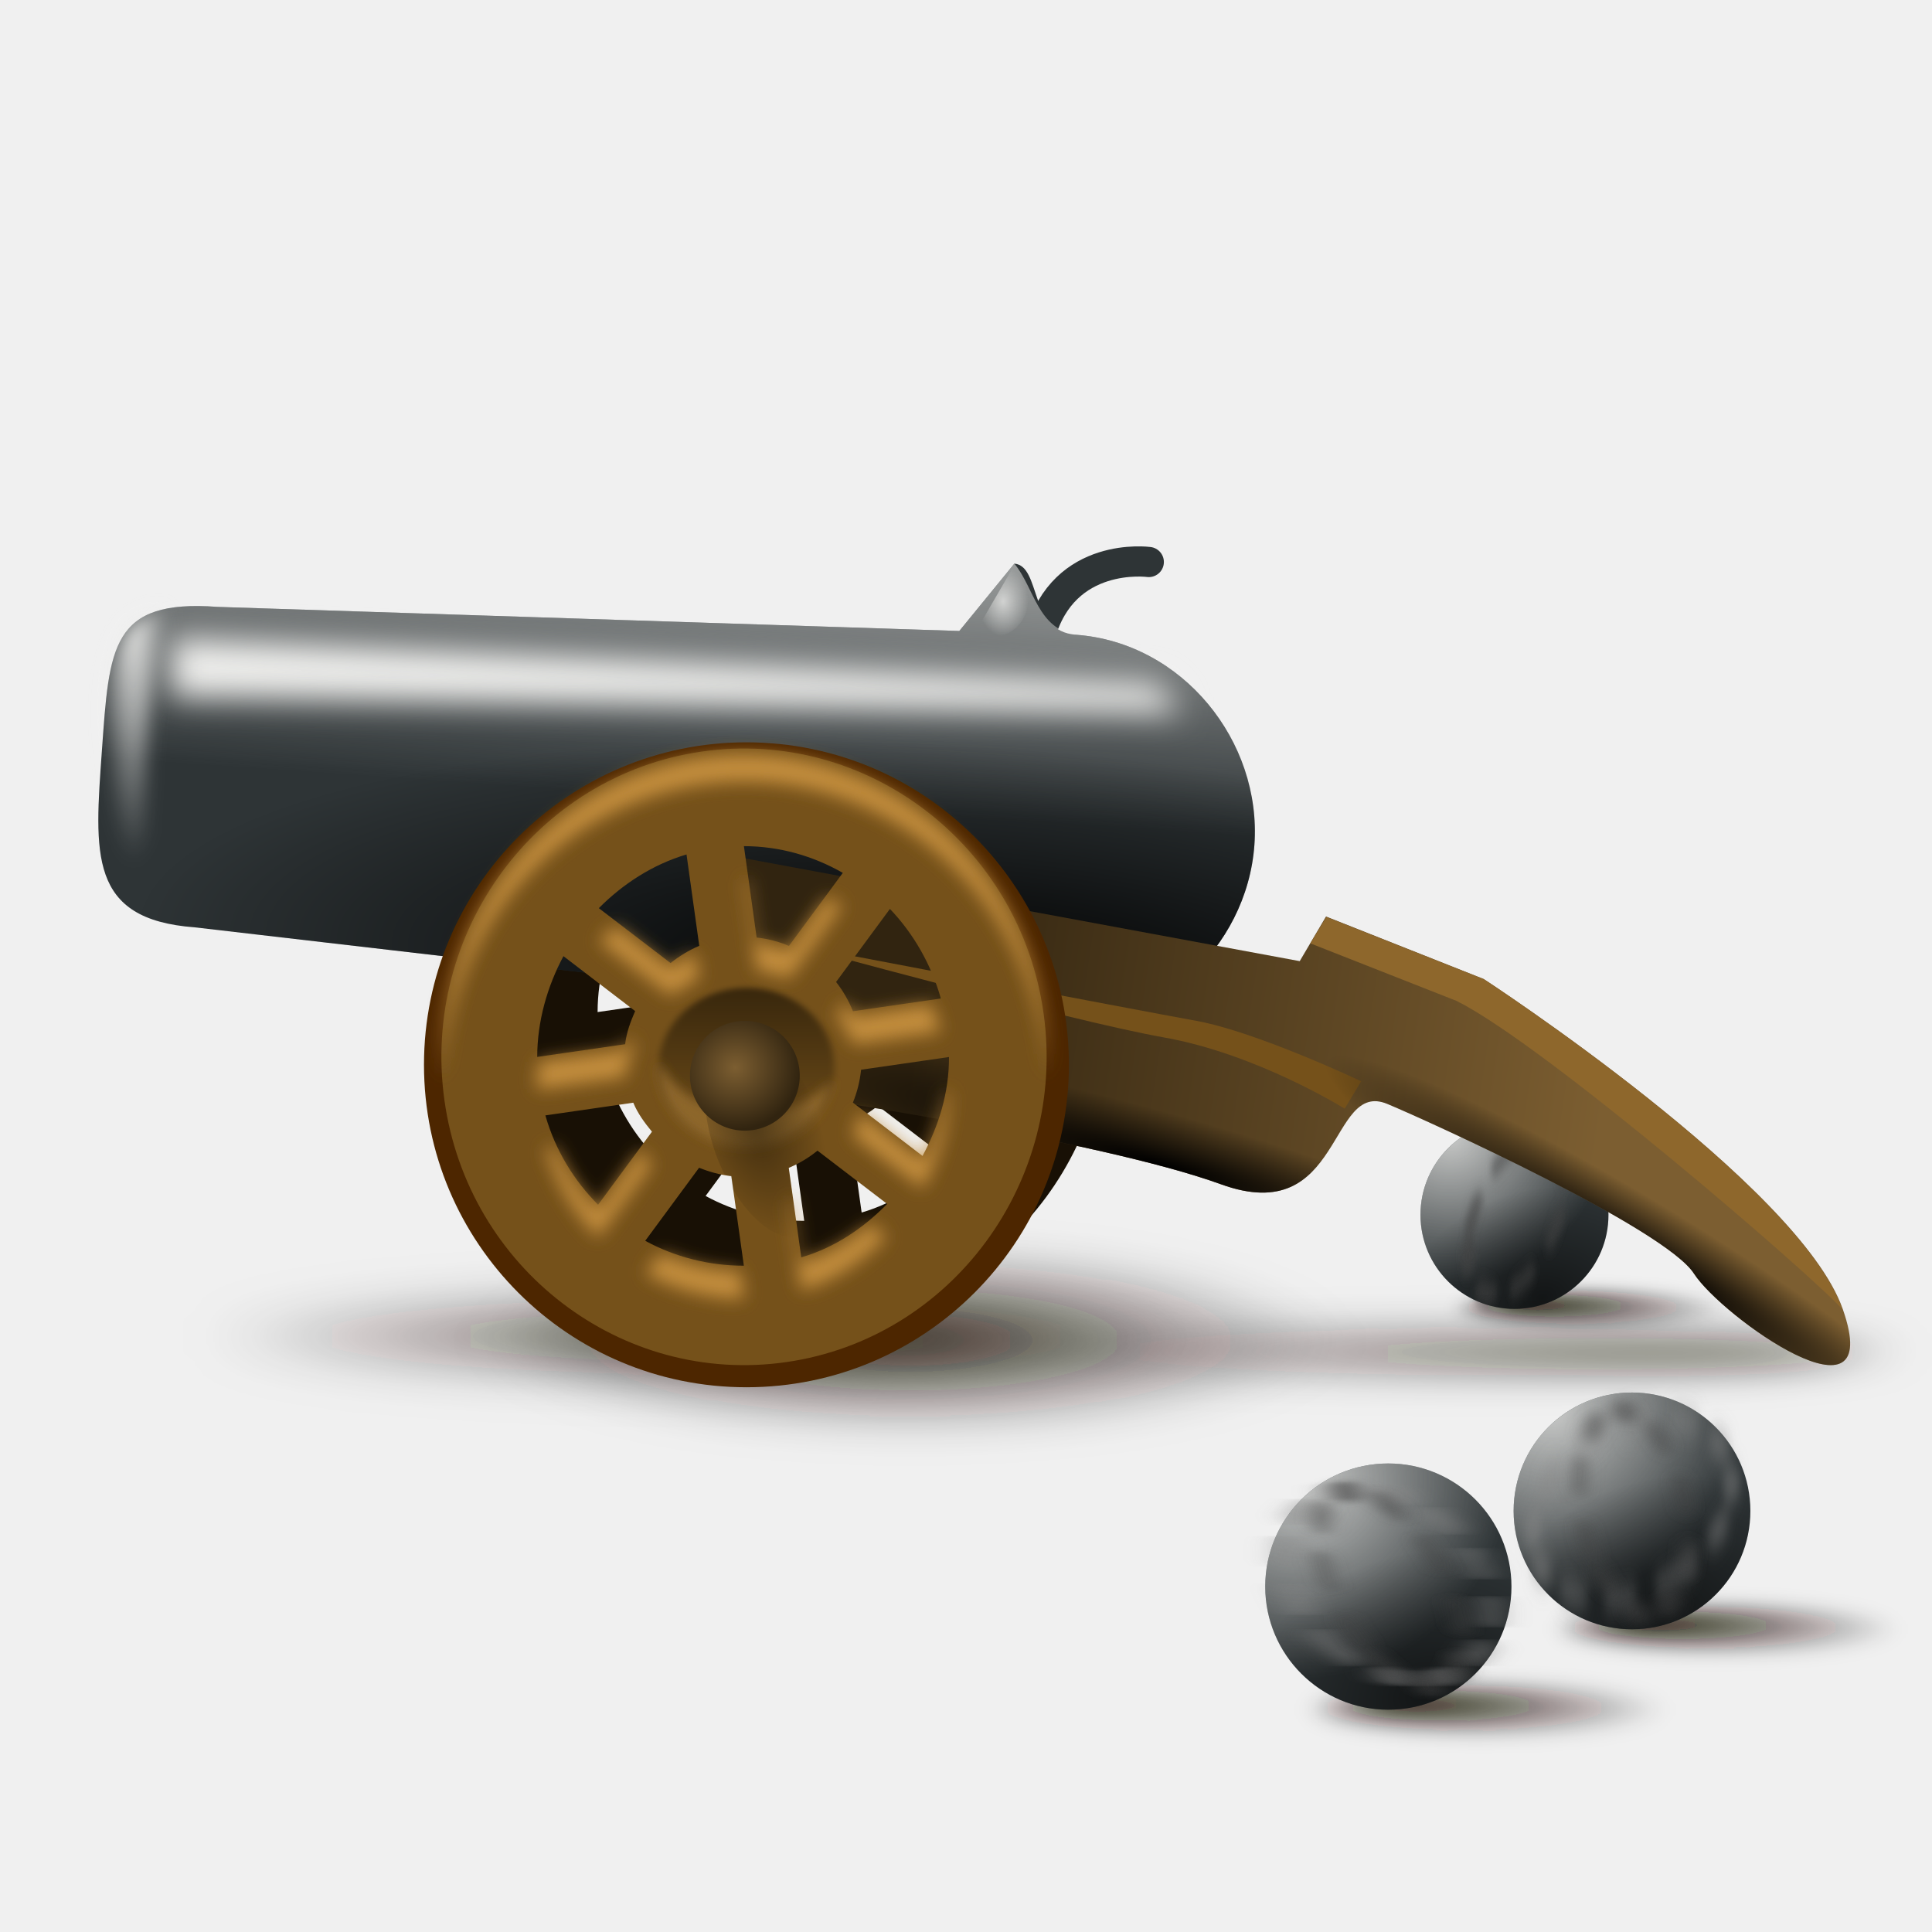
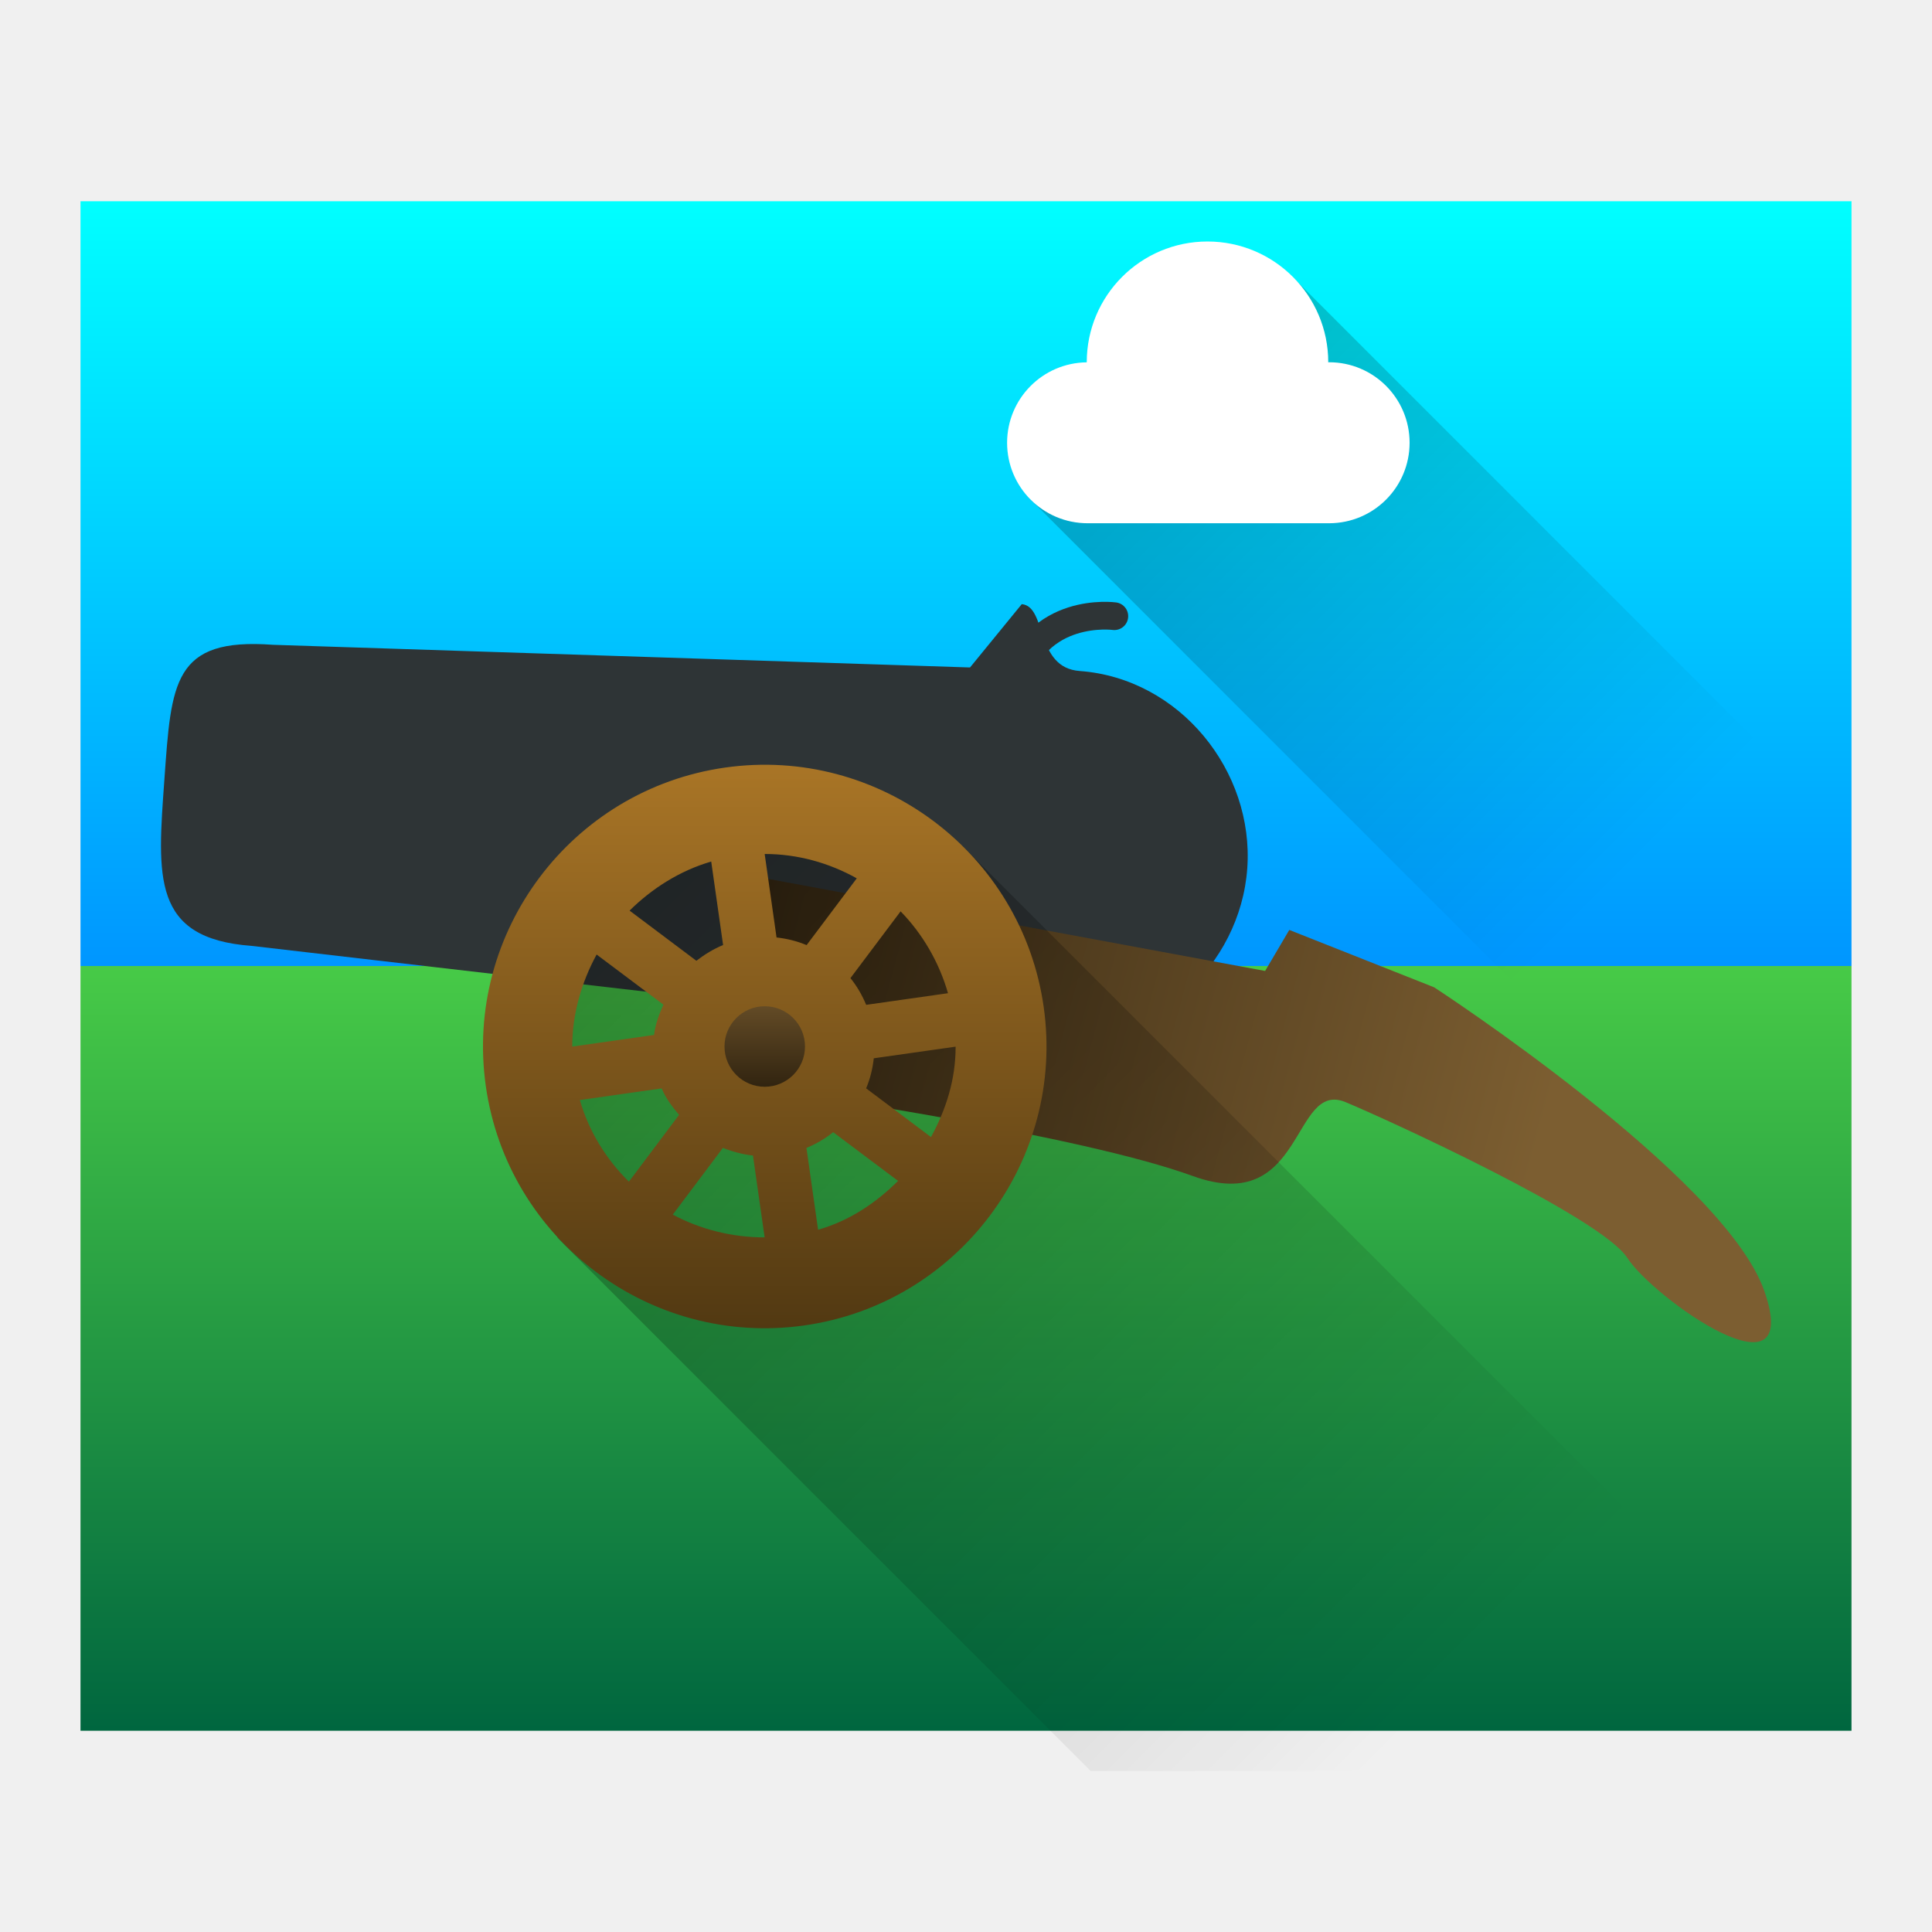
- <svg xmlns="http://www.w3.org/2000/svg" xmlns:xlink="http://www.w3.org/1999/xlink" width="64px" height="64px" id="svg3583">
+ <svg xmlns="http://www.w3.org/2000/svg" xmlns:xlink="http://www.w3.org/1999/xlink" width="48" height="48" id="svg3583" version="1.1">
  <defs id="defs3585">
-     <linearGradient id="linearGradient4755">
-       <stop style="stop-color:#181005;stop-opacity:1;" offset="0" id="stop4757" />
-       <stop style="stop-color:#181005;stop-opacity:0;" offset="1" id="stop4759" />
+     <linearGradient id="linearGradient1049">
+       <stop style="stop-color:#000000;stop-opacity:1;" offset="0" id="stop1045" />
+       <stop style="stop-color:#000000;stop-opacity:0;" offset="1" id="stop1047" />
+     </linearGradient>
+     <linearGradient id="linearGradient1010">
+       <stop style="stop-color:#000000;stop-opacity:1;" offset="0" id="stop1006" />
+       <stop style="stop-color:#000000;stop-opacity:0;" offset="1" id="stop1008" />
+     </linearGradient>
+     <linearGradient id="linearGradient989">
+       <stop style="stop-color:#523912;stop-opacity:1" offset="0" id="stop985" />
+       <stop style="stop-color:#a97526;stop-opacity:1" offset="1" id="stop987" />
+     </linearGradient>
+     <linearGradient id="linearGradient961">
+       <stop style="stop-color:#0096ff;stop-opacity:1" offset="0" id="stop957" />
+       <stop style="stop-color:#00ffff;stop-opacity:1" offset="1" id="stop959" />
+     </linearGradient>
+     <linearGradient id="linearGradient953">
+       <stop style="stop-color:#00663f;stop-opacity:1" offset="0" id="stop949" />
+       <stop style="stop-color:#47ca47;stop-opacity:1" offset="1" id="stop951" />
    </linearGradient>
    <linearGradient id="linearGradient4531">
      <stop style="stop-color:#7c5e31;stop-opacity:1" offset="0" id="stop4533" />
      <stop style="stop-color:#312410;stop-opacity:1" offset="1" id="stop4535" />
    </linearGradient>
-     <linearGradient id="linearGradient4451">
-       <stop style="stop-color:#000000;stop-opacity:1;" offset="0" id="stop4453" />
-       <stop style="stop-color:#000000;stop-opacity:0;" offset="1" id="stop4455" />
-     </linearGradient>
-     <linearGradient id="linearGradient4372">
-       <stop style="stop-color:#eeeeec;stop-opacity:1;" offset="0" id="stop4374" />
-       <stop style="stop-color:#eeeeec;stop-opacity:0;" offset="1" id="stop4376" />
-     </linearGradient>
-     <linearGradient xlink:href="#linearGradient4372" id="linearGradient4380" x1="22.414" y1="11.253" x2="21.388" y2="26.344" gradientUnits="userSpaceOnUse" />
-     <linearGradient xlink:href="#linearGradient4372" id="linearGradient4386" gradientUnits="userSpaceOnUse" x1="22.414" y1="11.253" x2="21.388" y2="26.344" gradientTransform="translate(1.636364,0)" />
-     <linearGradient xlink:href="#linearGradient4372" id="linearGradient4392" gradientUnits="userSpaceOnUse" x1="22.414" y1="11.253" x2="21.388" y2="26.344" />
-     <radialGradient xlink:href="#linearGradient4372" id="radialGradient4395" cx="4.425" cy="24.144" fx="4.425" fy="24.144" r="1.168" gradientTransform="matrix(1,0,-6.8269758e-8,7.213909,1.6482895e-6,-154.0152)" gradientUnits="userSpaceOnUse" />
-     <filter id="filter4445" x="-0.29" width="1.58" y="-0.066" height="1.132">
-       <feGaussianBlur stdDeviation="0.283" id="feGaussianBlur4447" />
-     </filter>
-     <radialGradient xlink:href="#linearGradient4451" id="radialGradient4457" cx="31.686" cy="41.323" fx="31.686" fy="41.323" r="19.157" gradientTransform="matrix(1.4271,8.7364456e-2,-2.4476415e-2,0.3998227,-12.52176,13.05419)" gradientUnits="userSpaceOnUse" />
-     <filter id="filter4520" x="-0.038" width="1.077" y="-0.509" height="2.018">
-       <feGaussianBlur stdDeviation="0.537" id="feGaussianBlur4522" />
-     </filter>
-     <linearGradient xlink:href="#linearGradient4531" id="linearGradient4537" x1="52.909" y1="38.364" x2="30.182" y2="34.909" gradientUnits="userSpaceOnUse" />
-     <radialGradient xlink:href="#linearGradient4451" id="radialGradient4541" cx="54.891" cy="89.021" fx="54.891" fy="89.021" r="18.692" gradientTransform="matrix(0.5720036,0.3501778,-4.8536546e-2,7.9282794e-2,27.52021,15.38647)" gradientUnits="userSpaceOnUse" />
-     <radialGradient xlink:href="#linearGradient4451" id="radialGradient4553" gradientUnits="userSpaceOnUse" gradientTransform="matrix(0.6595483,0.1848157,-2.5082684e-2,8.9512103e-2,21.17251,19.11237)" cx="31.907" cy="151.55" fx="31.907" fy="151.55" r="18.692" />
-     <filter id="filter4590">
-       <feGaussianBlur stdDeviation="0.284" id="feGaussianBlur4592" />
-     </filter>
-     <linearGradient xlink:href="#linearGradient4451" id="linearGradient4602" x1="24.727" y1="6.273" x2="24.727" y2="45.091" gradientUnits="userSpaceOnUse" />
-     <filter id="filter4645" x="-0.076" width="1.153" y="-0.154" height="1.309">
-       <feGaussianBlur stdDeviation="0.183" id="feGaussianBlur4647" />
-     </filter>
-     <filter id="filter4709">
-       <feGaussianBlur stdDeviation="0.39" id="feGaussianBlur4711" />
-     </filter>
-     <radialGradient xlink:href="#linearGradient4531" id="radialGradient4721" cx="24.868" cy="35.445" fx="24.868" fy="35.445" r="1.273" gradientUnits="userSpaceOnUse" gradientTransform="matrix(1.169997,-0.1850215,0.1766327,1.11695,-10.48835,0.4557942)" />
-     <radialGradient xlink:href="#linearGradient4451" id="radialGradient4725" gradientUnits="userSpaceOnUse" gradientTransform="matrix(1.398684,-1.050834,1.290969,2.850299,-55.57583,-37.66295)" cx="24.868" cy="35.445" fx="24.868" fy="35.445" r="1.273" />
-     <radialGradient xlink:href="#linearGradient4372" id="radialGradient4743" cx="32.844" cy="19.984" fx="32.844" fy="19.984" r="0.844" gradientTransform="matrix(1,0,0,1.362218,0.3856946,-7.302983)" gradientUnits="userSpaceOnUse" />
-     <radialGradient xlink:href="#linearGradient4755" id="radialGradient4761" cx="29.184" cy="47.287" fx="29.184" fy="47.287" r="10.285" gradientTransform="matrix(1,0,0,0.425,0,27.18978)" gradientUnits="userSpaceOnUse" />
-     <radialGradient xlink:href="#linearGradient4755" id="radialGradient4769" cx="22.82" cy="44.008" fx="22.82" fy="44.008" r="16.521" gradientTransform="matrix(1,0,0,9.7276265e-2,0,39.72721)" gradientUnits="userSpaceOnUse" />
-     <radialGradient xlink:href="#linearGradient4755" id="radialGradient4777" cx="22.82" cy="44.008" fx="36.062" fy="48.138" r="16.521" gradientTransform="matrix(1,0,0,9.7276265e-2,0,39.72721)" gradientUnits="userSpaceOnUse" />
-     <filter id="filter4827" x="-0.053" width="1.107" y="-0.549" height="2.099">
-       <feGaussianBlur stdDeviation="0.736" id="feGaussianBlur4829" />
-     </filter>
-     <filter id="filter4831" x="-0.067" width="1.134" y="-0.687" height="2.373">
-       <feGaussianBlur stdDeviation="0.92" id="feGaussianBlur4833" />
-     </filter>
-     <filter id="filter4835" x="-0.086" width="1.171" y="-0.201" height="1.402">
-       <feGaussianBlur stdDeviation="0.733" id="feGaussianBlur4837" />
-     </filter>
-     <radialGradient xlink:href="#linearGradient4451" id="radialGradient4877" cx="50.205" cy="54.55" fx="50.205" fy="54.55" r="6.107" gradientUnits="userSpaceOnUse" gradientTransform="matrix(1.460285,-0.3831325,0.2947367,1.12337,-39.18647,12.5051)" />
-     <radialGradient xlink:href="#linearGradient4372" id="radialGradient4881" gradientUnits="userSpaceOnUse" gradientTransform="matrix(1.560928,-0.5954795,0.5632366,1.47641,-55.97854,7.035087)" cx="48.188" cy="44.478" fx="48.188" fy="44.478" r="6.107" />
-     <filter id="filter4925" x="-0.109" width="1.217" y="-0.106" height="1.212">
-       <feGaussianBlur stdDeviation="0.642" id="feGaussianBlur4927" />
-     </filter>
-     <filter id="filter4957" x="-0.088" width="1.176" y="-0.131" height="1.263">
-       <feGaussianBlur stdDeviation="0.605" id="feGaussianBlur4959" />
-     </filter>
-     <radialGradient xlink:href="#linearGradient4755" id="radialGradient4969" cx="56.954" cy="54.229" fx="53.997" fy="52.576" r="5.785" gradientTransform="matrix(1,0,0,0.1555556,0,45.79344)" gradientUnits="userSpaceOnUse" />
-     <filter id="filter5051" x="-0.059" width="1.118" y="-0.379" height="1.759">
-       <feGaussianBlur stdDeviation="0.284" id="feGaussianBlur5053" />
-     </filter>
-     <radialGradient xlink:href="#linearGradient4755" id="radialGradient5079" gradientUnits="userSpaceOnUse" gradientTransform="matrix(1,0,0,0.1555556,0,45.79344)" cx="56.954" cy="54.229" fx="53.997" fy="52.576" r="5.785" />
-     <radialGradient xlink:href="#linearGradient4372" id="radialGradient5081" gradientUnits="userSpaceOnUse" gradientTransform="matrix(1.560928,-0.5954795,0.5632366,1.47641,-55.97854,7.035087)" cx="48.188" cy="44.478" fx="48.188" fy="44.478" r="6.107" />
-     <radialGradient xlink:href="#linearGradient4451" id="radialGradient5083" gradientUnits="userSpaceOnUse" gradientTransform="matrix(1.460285,-0.3831325,0.2947367,1.12337,-39.18647,12.5051)" cx="50.205" cy="54.55" fx="50.205" fy="54.55" r="6.107" />
-     <radialGradient xlink:href="#linearGradient4755" id="radialGradient5099" gradientUnits="userSpaceOnUse" gradientTransform="matrix(1,0,0,0.1555556,0,45.79344)" cx="56.954" cy="54.229" fx="53.997" fy="52.576" r="5.785" />
-     <radialGradient xlink:href="#linearGradient4372" id="radialGradient5101" gradientUnits="userSpaceOnUse" gradientTransform="matrix(1.560928,-0.5954795,0.5632366,1.47641,-55.97854,7.035087)" cx="48.188" cy="44.478" fx="48.188" fy="44.478" r="6.107" />
-     <radialGradient xlink:href="#linearGradient4451" id="radialGradient5103" gradientUnits="userSpaceOnUse" gradientTransform="matrix(1.460285,-0.3831325,0.2947367,1.12337,-39.18647,12.5051)" cx="50.205" cy="54.55" fx="50.205" fy="54.55" r="6.107" />
+     <linearGradient xlink:href="#linearGradient4531" id="linearGradient4537" x1="52.909" y1="38.364" x2="22.479" y2="30.21" gradientUnits="userSpaceOnUse" gradientTransform="matrix(0.6892754,0,0,0.6892754,1.755144,18.17697)" />
+     <linearGradient xlink:href="#linearGradient953" id="linearGradient955" x1="24" y1="60" x2="24" y2="40" gradientUnits="userSpaceOnUse" gradientTransform="matrix(1,0,0,0.95,0,2)" />
+     <linearGradient xlink:href="#linearGradient961" id="linearGradient963" x1="24" y1="40" x2="24" y2="20" gradientUnits="userSpaceOnUse" gradientTransform="matrix(1,0,0,0.95,0,2)" />
+     <linearGradient xlink:href="#linearGradient4531" id="linearGradient983" x1="19" y1="40" x2="19" y2="43" gradientUnits="userSpaceOnUse" />
+     <linearGradient xlink:href="#linearGradient989" id="linearGradient991" x1="20" y1="49" x2="20" y2="35" gradientUnits="userSpaceOnUse" />
+     <linearGradient xlink:href="#linearGradient1010" id="linearGradient1012" x1="15.642" y1="22.625" x2="35.487" y2="42.469" gradientUnits="userSpaceOnUse" />
+     <linearGradient xlink:href="#linearGradient1049" id="linearGradient1051" x1="29.487" y1="10.742" x2="40.411" y2="21.667" gradientUnits="userSpaceOnUse" />
  </defs>
-   <g id="layer1">
-     <g id="g5065" transform="matrix(0.7941176,0,0,0.7941176,7.237449,0.4977079)">
-       <path style="opacity:1;fill:url(#radialGradient5079);fill-opacity:1;fill-rule:nonzero;stroke:none;stroke-width:0.526;stroke-linecap:round;stroke-linejoin:round;stroke-miterlimit:4;stroke-dasharray:0.526, 1.052;stroke-dashoffset:0;stroke-opacity:1;filter:url(#filter5051)" id="path5067" d="M 62.74,54.229 A 5.785,0.9 0 1 1 51.169,54.229 A 5.785,0.9 0 1 1 62.74,54.229 z" transform="translate(0.2571298,-0.2571297)" />
-       <path style="opacity:1;fill:#2e3436;fill-opacity:1;fill-rule:nonzero;stroke:none;stroke-width:1;stroke-linecap:round;stroke-linejoin:round;stroke-miterlimit:4;stroke-dasharray:none;stroke-dashoffset:0;stroke-opacity:1" id="path5069" d="M 54.512,49.151 A 6.107,6.107 0 1 1 42.298,49.151 A 6.107,6.107 0 1 1 54.512,49.151 z" transform="matrix(0.6421053,0,0,0.6421053,22.98063,18.49075)" />
-       <path style="opacity:0.801;fill:url(#radialGradient5081);fill-opacity:1;fill-rule:nonzero;stroke:none;stroke-width:1;stroke-linecap:round;stroke-linejoin:round;stroke-miterlimit:4;stroke-dasharray:none;stroke-dashoffset:0;stroke-opacity:1" id="path5071" d="M 54.512,49.151 A 6.107,6.107 0 1 1 42.298,49.151 A 6.107,6.107 0 1 1 54.512,49.151 z" transform="matrix(0.6421053,0,0,0.6421053,22.98063,18.49075)" />
-       <path d="M 54.512,49.151 A 6.107,6.107 0 1 1 42.298,49.151 A 6.107,6.107 0 1 1 54.512,49.151 z" id="path5073" style="opacity:0.593;fill:url(#radialGradient5083);fill-opacity:1;fill-rule:nonzero;stroke:none;stroke-width:1;stroke-linecap:round;stroke-linejoin:round;stroke-miterlimit:4;stroke-dasharray:none;stroke-dashoffset:0;stroke-opacity:1" transform="matrix(0.6421053,0,0,0.6421053,22.98063,18.49075)" />
-       <path d="M 54.512,49.151 A 6.107,6.107 0 1 1 42.298,49.151 A 6.107,6.107 0 1 1 54.512,49.151 z" id="path5077" style="opacity:0.593;fill:none;fill-opacity:1;fill-rule:nonzero;stroke:#424242;stroke-width:1.664;stroke-linecap:round;stroke-linejoin:round;stroke-miterlimit:4;stroke-dasharray:1.664, 3.328;stroke-dashoffset:0;stroke-opacity:1;filter:url(#filter4925)" transform="matrix(-0.3103164,5.8752635e-2,0.1139082,-0.5321936,63.5479,73.42871)" />
-     </g>
-     <path transform="matrix(1,0,0,0.64,23.52737,16.55005)" d="M 39.341,44.008 A 16.521,1.607 0 1 1 6.3,44.008 A 16.521,1.607 0 1 1 39.341,44.008 z" id="path4753" style="opacity:0.714;fill:url(#radialGradient4777);fill-opacity:1;fill-rule:nonzero;stroke:none;stroke-width:1;stroke-linecap:round;stroke-linejoin:round;stroke-miterlimit:4;stroke-dasharray:none;stroke-dashoffset:0;stroke-opacity:1;filter:url(#filter4831)" />
-     <path style="opacity:0.714;fill:url(#radialGradient4769);fill-opacity:1;fill-rule:nonzero;stroke:none;stroke-width:1;stroke-linecap:round;stroke-linejoin:round;stroke-miterlimit:4;stroke-dasharray:none;stroke-dashoffset:0;stroke-opacity:1;filter:url(#filter4827)" id="path4749" d="M 39.341,44.008 A 16.521,1.607 0 1 1 6.3,44.008 A 16.521,1.607 0 1 1 39.341,44.008 z" transform="translate(0.2571297,0.2571297)" />
-     <path style="opacity:0.714;fill:url(#radialGradient4761);fill-opacity:1;fill-rule:nonzero;stroke:none;stroke-width:1;stroke-linecap:round;stroke-linejoin:round;stroke-miterlimit:4;stroke-dasharray:none;stroke-dashoffset:0;stroke-opacity:1;filter:url(#filter4835)" id="path4751" d="M 39.469,47.287 A 10.285,4.371 0 1 1 18.899,47.287 A 10.285,4.371 0 1 1 39.469,47.287 z" transform="matrix(1.34375,0,0,0.75,-9.067841,8.928933)" />
-     <path id="path4747" d="M 25.237,23.412 C 30.707,22.62 35.793,26.513 36.571,32.087 C 37.348,37.661 33.527,42.843 28.056,43.634 C 22.585,44.426 17.5,40.533 16.722,34.959 C 15.945,29.386 19.766,24.204 25.237,23.412 z M 26.643,26.544 L 27.065,29.571 C 27.441,29.613 27.796,29.704 28.135,29.849 L 29.919,27.429 C 28.939,26.869 27.82,26.545 26.643,26.544 z M 24.742,26.819 C 23.625,27.149 22.63,27.798 21.837,28.598 L 24.213,30.416 C 24.496,30.193 24.824,29.987 25.164,29.846 L 24.742,26.819 z M 31.48,28.624 L 29.696,31.044 C 29.926,31.335 30.111,31.657 30.255,32.013 L 33.167,31.591 C 32.847,30.456 32.253,29.431 31.48,28.624 z M 20.665,30.189 C 20.131,31.187 19.797,32.341 19.796,33.526 L 22.708,33.105 C 22.753,32.712 22.887,32.36 23.04,32.007 L 20.665,30.189 z M 33.437,33.529 L 30.525,33.95 C 30.484,34.332 30.395,34.695 30.253,35.04 L 32.56,36.806 C 33.095,35.812 33.439,34.72 33.437,33.529 z M 22.978,35.042 L 20.066,35.464 C 20.395,36.615 21.012,37.619 21.813,38.423 L 23.597,36.003 C 23.353,35.707 23.129,35.406 22.978,35.042 z M 29.08,36.63 C 28.794,36.865 28.478,37.053 28.129,37.2 L 28.543,40.167 C 29.667,39.837 30.6,39.196 31.388,38.396 L 29.08,36.63 z M 25.158,37.198 L 23.374,39.618 C 24.35,40.149 25.482,40.445 26.641,40.442 L 26.227,37.475 C 25.863,37.436 25.491,37.332 25.158,37.198 z" style="fill:#181005;fill-opacity:1;fill-rule:nonzero;stroke:none;stroke-width:0.5;stroke-linecap:round;stroke-linejoin:round;stroke-miterlimit:4;stroke-dasharray:none;stroke-dashoffset:0;stroke-opacity:1" />
-     <path style="fill:none;fill-rule:evenodd;stroke:#2e3436;stroke-width:1px;stroke-linecap:round;stroke-linejoin:miter;stroke-opacity:1" d="M 34.455,21.059 C 35.227,18.231 38.055,18.617 38.055,18.617" id="path4730" />
-     <path style="fill:#2e3436;fill-opacity:1;fill-rule:nonzero;stroke:none;stroke-width:1;stroke-linecap:round;stroke-linejoin:round;stroke-miterlimit:4;stroke-dashoffset:0;stroke-opacity:1" d="M 35.651,21.028 C 34.063,20.921 34.499,18.75 33.602,18.671 L 31.778,20.902 L 7.207,20.104 C 3.68,19.843 3.621,21.429 3.376,24.859 C 3.131,28.289 2.922,30.457 6.449,30.719 L 34.724,34.001 C 38.251,34.263 41.309,31.417 41.554,27.987 C 41.799,24.557 39.178,21.29 35.651,21.028 z" id="path4129" />
-     <path style="fill:#eeeeec;fill-opacity:1;fill-rule:evenodd;stroke:none;stroke-width:1px;stroke-linecap:butt;stroke-linejoin:miter;stroke-opacity:1;filter:url(#filter4520)" d="M 5.651,21.094 L 5.651,23.094 L 39.159,23.625 C 38.903,23.267 38.606,22.924 38.286,22.625 L 5.651,21.094 z" id="path4459" />
-     <path id="path4370" d="M 35.651,21.028 C 34.372,20.838 34.266,19.475 33.602,18.671 L 31.778,20.902 L 7.207,20.104 C 3.68,19.843 3.621,21.429 3.376,24.859 C 3.131,28.289 2.922,30.457 6.449,30.719 L 34.724,34.001 C 38.251,34.263 41.309,31.417 41.554,27.987 C 41.799,24.557 39.178,21.29 35.651,21.028 z" style="fill:url(#linearGradient4380);fill-opacity:1;fill-rule:nonzero;stroke:none;stroke-width:1;stroke-linecap:round;stroke-linejoin:round;stroke-miterlimit:4;stroke-dashoffset:0;stroke-opacity:1" />
-     <path style="fill:url(#radialGradient4457);fill-opacity:1;fill-rule:nonzero;stroke:none;stroke-width:1;stroke-linecap:round;stroke-linejoin:round;stroke-miterlimit:4;stroke-dashoffset:0;stroke-opacity:1" d="M 35.651,21.028 C 32.683,21.675 34.136,19.546 33.602,18.671 L 31.778,20.902 L 7.207,20.104 C 3.68,19.843 3.621,21.429 3.376,24.859 C 3.131,28.289 2.922,30.457 6.449,30.719 L 34.724,34.001 C 38.251,34.263 41.309,31.417 41.554,27.987 C 41.799,24.557 39.178,21.29 35.651,21.028 z" id="path4449" />
-     <path style="fill:url(#linearGradient4537);fill-rule:evenodd;stroke:none;stroke-width:1;stroke-linecap:butt;stroke-linejoin:miter;stroke-miterlimit:4;stroke-dasharray:none;stroke-opacity:1;fill-opacity:1" d="M 23.905,28.292 L 43.055,31.839 L 43.926,30.361 L 49.149,32.43 C 49.149,32.43 59.594,39.23 61.045,43.368 C 62.496,47.507 57.042,43.626 56.112,42.186 C 55.157,40.708 47.378,37.16 45.957,36.569 C 44.001,35.755 44.506,40.708 40.444,39.23 C 36.382,37.752 26.227,36.273 26.227,36.273 L 23.905,28.292 z" id="path4131" />
-     <path style="fill:#75511a;fill-opacity:1;fill-rule:evenodd;stroke:none;stroke-width:1px;stroke-linecap:butt;stroke-linejoin:miter;stroke-opacity:1" d="M 26.182,31.273 C 26.182,31.273 37.636,33.455 39.636,33.818 C 41.636,34.182 45.091,35.818 45.091,35.818 L 44.545,36.727 C 44.545,36.727 41.636,34.909 38.545,34.364 C 35.455,33.818 26.182,31.273 26.182,31.273 z" id="path4529" />
-     <path id="path4539" d="M 23.905,28.292 L 43.055,31.839 L 43.926,30.361 L 49.149,32.43 C 49.149,32.43 59.594,39.23 61.045,43.368 C 62.496,47.507 57.042,43.626 56.112,42.186 C 55.157,40.708 47.378,37.16 45.957,36.569 C 44.001,35.755 44.506,40.708 40.444,39.23 C 36.382,37.752 26.227,36.273 26.227,36.273 L 23.905,28.292 z" style="fill:url(#radialGradient4541);fill-rule:evenodd;stroke:none;stroke-width:1;stroke-linecap:butt;stroke-linejoin:miter;stroke-miterlimit:4;stroke-dasharray:none;stroke-opacity:1;fill-opacity:1" />
-     <path style="fill:url(#radialGradient4553);fill-rule:evenodd;stroke:none;stroke-width:1;stroke-linecap:butt;stroke-linejoin:miter;stroke-miterlimit:4;stroke-dasharray:none;stroke-opacity:1;fill-opacity:1" d="M 23.905,28.292 L 43.055,31.839 L 43.926,30.361 L 49.149,32.43 C 49.149,32.43 59.594,39.23 61.045,43.368 C 62.496,47.507 57.042,43.626 56.112,42.186 C 55.157,40.708 47.378,37.16 45.957,36.569 C 44.001,35.755 44.506,40.708 40.444,39.23 C 36.382,37.752 26.227,36.273 26.227,36.273 L 23.905,28.292 z" id="path4551" />
-     <path style="opacity:1;fill:none;fill-opacity:0.5;fill-rule:nonzero;stroke:#4d2600;stroke-width:1;stroke-linecap:round;stroke-linejoin:round;stroke-miterlimit:4;stroke-dasharray:none;stroke-dashoffset:0;stroke-opacity:1" id="path4555" d="M 34.909,34.909 A 10.182,10.182 0 1 1 14.545,34.909 A 10.182,10.182 0 1 1 34.909,34.909 z" transform="translate(-1.8181818e-8,0.3636364)" />
-     <path style="fill:#75511a;fill-opacity:1;fill-rule:nonzero;stroke:none;stroke-width:0.5;stroke-linecap:round;stroke-linejoin:round;stroke-miterlimit:4;stroke-dasharray:none;stroke-dashoffset:0;stroke-opacity:1" d="M 23.237,24.898 C 28.707,24.106 33.793,27.999 34.571,33.573 C 35.348,39.147 31.527,44.328 26.056,45.12 C 20.585,45.912 15.5,42.019 14.722,36.445 C 13.945,30.871 17.766,25.69 23.237,24.898 z M 24.643,28.03 L 25.065,31.057 C 25.441,31.099 25.796,31.19 26.135,31.335 L 27.919,28.915 C 26.939,28.355 25.82,28.03 24.643,28.03 z M 22.742,28.305 C 21.625,28.635 20.63,29.284 19.837,30.084 L 22.213,31.902 C 22.496,31.679 22.824,31.473 23.164,31.332 L 22.742,28.305 z M 29.48,30.109 L 27.696,32.529 C 27.926,32.82 28.111,33.143 28.255,33.498 L 31.167,33.077 C 30.847,31.942 30.253,30.917 29.48,30.109 z M 18.665,31.674 C 18.131,32.672 17.797,33.827 17.796,35.012 L 20.708,34.591 C 20.753,34.198 20.887,33.846 21.04,33.493 L 18.665,31.674 z M 31.437,35.015 L 28.525,35.436 C 28.484,35.818 28.395,36.18 28.253,36.525 L 30.56,38.292 C 31.095,37.298 31.439,36.206 31.437,35.015 z M 20.978,36.528 L 18.066,36.949 C 18.395,38.101 19.012,39.105 19.813,39.909 L 21.597,37.489 C 21.353,37.192 21.129,36.892 20.978,36.528 z M 27.08,38.116 C 26.794,38.351 26.478,38.539 26.129,38.686 L 26.543,41.652 C 27.667,41.323 28.6,40.681 29.388,39.882 L 27.08,38.116 z M 23.158,38.683 L 21.374,41.103 C 22.35,41.635 23.482,41.93 24.641,41.928 L 24.227,38.961 C 23.863,38.922 23.491,38.818 23.158,38.683 z" id="path4133" />
-     <path style="fill:url(#radialGradient4395);fill-opacity:1;fill-rule:nonzero;stroke:none;stroke-width:1;stroke-linecap:round;stroke-linejoin:round;stroke-miterlimit:4;stroke-dashoffset:0;stroke-opacity:1;filter:url(#filter4445)" d="M 5.562,20.156 C 3.649,20.507 3.574,22.057 3.375,24.844 C 3.167,27.754 2.99,29.769 5.094,30.469 C 4.852,28.757 4.759,26.783 4.906,24.656 C 5.018,23.04 5.283,21.526 5.594,20.156 C 5.584,20.158 5.572,20.154 5.562,20.156 z" id="path4382" />
-     <path style="fill:#8e672c;fill-rule:evenodd;stroke:none;stroke-width:1;stroke-linecap:butt;stroke-linejoin:miter;stroke-miterlimit:4;stroke-dasharray:none;stroke-opacity:1;fill-opacity:1" d="M 43.938,30.375 L 43.406,31.25 L 48.25,33.156 C 51.23,34.644 60.095,42.309 61.031,43.375 C 59.581,39.236 49.156,32.438 49.156,32.438 L 43.938,30.375 z" id="path4524" />
-     <path style="fill:#c48e3e;fill-opacity:1;fill-rule:nonzero;stroke:none;stroke-width:0.5;stroke-linecap:round;stroke-linejoin:round;stroke-miterlimit:4;stroke-dasharray:none;stroke-dashoffset:0;stroke-opacity:1;filter:url(#filter4590)" d="M 24.25,24.994 C 23.912,25.008 23.592,25.039 23.25,25.088 C 18.049,25.841 14.341,30.553 14.656,35.807 C 14.79,30.926 18.35,26.703 23.25,25.994 C 28.721,25.203 33.785,29.077 34.562,34.651 C 34.611,34.999 34.643,35.369 34.656,35.713 C 34.689,35.067 34.655,34.408 34.562,33.744 C 33.834,28.519 29.319,24.79 24.25,24.994 z M 24.656,29.119 L 25.062,32.151 C 25.438,32.193 25.786,32.287 26.125,32.432 L 27.906,29.994 C 27.743,29.901 27.577,29.824 27.406,29.744 L 26.125,31.526 C 25.786,31.381 25.438,31.286 25.062,31.244 L 24.781,29.119 C 24.738,29.118 24.7,29.119 24.656,29.119 z M 20.375,30.682 C 20.185,30.839 20.016,31.008 19.844,31.182 L 22.219,32.994 C 22.502,32.771 22.817,32.573 23.156,32.432 L 23.031,31.588 C 22.737,31.725 22.467,31.892 22.219,32.088 L 20.375,30.682 z M 28,33.182 L 27.688,33.619 C 27.918,33.91 28.106,34.233 28.25,34.588 L 31.156,34.182 C 31.07,33.875 30.968,33.564 30.844,33.276 L 28.25,33.682 C 28.178,33.504 28.093,33.343 28,33.182 z M 20.812,34.401 C 20.78,34.525 20.734,34.644 20.719,34.776 L 17.844,35.182 C 17.801,35.482 17.781,35.781 17.781,36.088 L 20.719,35.682 C 20.764,35.289 20.878,34.942 21.031,34.588 L 20.812,34.401 z M 31.344,36.119 C 31.217,36.95 30.953,37.737 30.562,38.463 L 28.469,36.869 C 28.419,37.126 28.348,37.38 28.25,37.619 L 30.562,39.369 C 31.097,38.376 31.44,37.311 31.438,36.119 L 31.344,36.119 z M 18.375,37.994 L 18.062,38.026 C 18.391,39.177 19.012,40.191 19.812,40.994 L 21.594,38.588 C 21.472,38.44 21.355,38.277 21.25,38.119 L 19.812,40.088 C 19.218,39.492 18.724,38.789 18.375,37.994 z M 26.25,39.713 C 26.207,39.733 26.169,39.757 26.125,39.776 L 26.531,42.744 C 27.655,42.415 28.587,41.763 29.375,40.963 L 28.844,40.557 C 28.179,41.117 27.405,41.582 26.531,41.838 L 26.25,39.713 z M 21.875,41.526 L 21.375,42.182 C 22.351,42.713 23.497,43.028 24.656,43.026 L 24.531,42.119 C 23.608,42.105 22.692,41.885 21.875,41.526 z" id="path4557" />
-     <path transform="matrix(0.2857142,0,0,0.2589285,17.66234,26.32468)" d="M 34.909,34.909 A 10.182,10.182 0 1 1 14.545,34.909 A 10.182,10.182 0 1 1 34.909,34.909 z" id="path4594" style="opacity:1;fill:url(#linearGradient4602);fill-opacity:1;fill-rule:nonzero;stroke:none;stroke-width:3.5;stroke-linecap:round;stroke-linejoin:round;stroke-miterlimit:4;stroke-dasharray:none;stroke-dashoffset:0;stroke-opacity:1;filter:url(#filter4709)" />
-     <path style="opacity:1;fill:#8d662b;fill-opacity:1;fill-rule:nonzero;stroke:none;stroke-width:3.5;stroke-linecap:round;stroke-linejoin:round;stroke-miterlimit:4;stroke-dasharray:none;stroke-dashoffset:0;stroke-opacity:1;filter:url(#filter4645)" d="M 21.844 35.156 C 21.837 35.23 21.812 35.3 21.812 35.375 C 21.812 36.83 23.113 38 24.719 38 C 26.17 38 27.345 37.042 27.562 35.781 C 26.969 36.454 26.008 36.906 24.906 36.906 C 23.482 36.906 22.293 36.18 21.844 35.156 z " id="path4604" />
-     <path style="opacity:0.433;fill:url(#radialGradient4725);fill-opacity:1;fill-rule:nonzero;stroke:none;stroke-width:1;stroke-linecap:round;stroke-linejoin:round;stroke-miterlimit:4;stroke-dasharray:none;stroke-dashoffset:0;stroke-opacity:1" d="M 24.625 34.219 C 24.498 34.214 24.368 34.239 24.25 34.281 C 23.305 34.62 23.056 36.404 23.719 38.25 C 23.802 38.481 23.899 38.697 24 38.906 C 24.076 38.92 24.143 38.961 24.219 38.969 L 24.281 39.406 C 24.912 40.461 25.745 41.082 26.438 41 L 26.125 38.688 C 26.474 38.541 26.808 38.36 27.094 38.125 L 27.5 38.438 C 27.446 37.988 27.33 37.485 27.156 37 C 26.576 35.384 25.517 34.251 24.625 34.219 z " id="path4723" />
-     <path style="opacity:1;fill:url(#radialGradient4721);fill-opacity:1;fill-rule:nonzero;stroke:none;stroke-width:1;stroke-linecap:round;stroke-linejoin:round;stroke-miterlimit:4;stroke-dasharray:none;stroke-dashoffset:0;stroke-opacity:1" id="path4713" d="M 26.364,35.636 A 1.273,1.273 0 1 1 23.818,35.636 A 1.273,1.273 0 1 1 26.364,35.636 z" transform="matrix(1.428571,0,0,1.428571,-11.17014,-15.27273)" />
-     <path style="opacity:0.714;fill:url(#radialGradient4743);fill-opacity:1;fill-rule:nonzero;stroke:none;stroke-width:1;stroke-linecap:round;stroke-linejoin:round;stroke-miterlimit:4;stroke-dasharray:none;stroke-dashoffset:0;stroke-opacity:1" d="M 33.573,18.771 L 32.386,20.809 C 32.558,20.938 32.759,21.07 32.979,21.07 C 33.557,21.07 34.034,20.548 34.073,19.898 C 34.074,19.87 34.072,19.841 34.073,19.812 C 34.073,19.372 33.874,18.993 33.573,18.771 z" id="path4732" />
-     <g id="g5055">
-       <path transform="translate(0.2571298,-0.2571297)" d="M 62.74,54.229 A 5.785,0.9 0 1 1 51.169,54.229 A 5.785,0.9 0 1 1 62.74,54.229 z" id="path4961" style="opacity:1;fill:url(#radialGradient4969);fill-opacity:1;fill-rule:nonzero;stroke:none;stroke-width:0.526;stroke-linecap:round;stroke-linejoin:round;stroke-miterlimit:4;stroke-dasharray:0.526, 1.052;stroke-dashoffset:0;stroke-opacity:1;filter:url(#filter5051)" />
-       <path transform="matrix(0.6421053,0,0,0.6421053,22.98063,18.49075)" d="M 54.512,49.151 A 6.107,6.107 0 1 1 42.298,49.151 A 6.107,6.107 0 1 1 54.512,49.151 z" id="path4859" style="opacity:1;fill:#2e3436;fill-opacity:1;fill-rule:nonzero;stroke:none;stroke-width:1;stroke-linecap:round;stroke-linejoin:round;stroke-miterlimit:4;stroke-dasharray:none;stroke-dashoffset:0;stroke-opacity:1" />
-       <path transform="matrix(0.6421053,0,0,0.6421053,22.98063,18.49075)" d="M 54.512,49.151 A 6.107,6.107 0 1 1 42.298,49.151 A 6.107,6.107 0 1 1 54.512,49.151 z" id="path4879" style="opacity:0.801;fill:url(#radialGradient4881);fill-opacity:1;fill-rule:nonzero;stroke:none;stroke-width:1;stroke-linecap:round;stroke-linejoin:round;stroke-miterlimit:4;stroke-dasharray:none;stroke-dashoffset:0;stroke-opacity:1" />
-       <path transform="matrix(0.6421053,0,0,0.6421053,22.98063,18.49075)" style="opacity:0.593;fill:url(#radialGradient4877);fill-opacity:1;fill-rule:nonzero;stroke:none;stroke-width:1;stroke-linecap:round;stroke-linejoin:round;stroke-miterlimit:4;stroke-dasharray:none;stroke-dashoffset:0;stroke-opacity:1" id="path4869" d="M 54.512,49.151 A 6.107,6.107 0 1 1 42.298,49.151 A 6.107,6.107 0 1 1 54.512,49.151 z" />
-       <path d="M 54.512,49.151 A 6.107,6.107 0 1 1 42.298,49.151 A 6.107,6.107 0 1 1 54.512,49.151 z" id="path4883" style="opacity:0.593;fill:none;fill-opacity:1;fill-rule:nonzero;stroke:#888888;stroke-width:1.043;stroke-linecap:round;stroke-linejoin:round;stroke-miterlimit:4;stroke-dasharray:1.043, 2.086;stroke-dashoffset:0;stroke-opacity:1;filter:url(#filter4957)" transform="matrix(0.2508392,0.3511981,-0.4796992,0.3426197,65.49732,16.14668)" />
-       <path transform="matrix(-0.2341564,0.2119408,-0.1803029,-0.5135133,74.3221,65.09554)" style="opacity:0.593;fill:none;fill-opacity:1;fill-rule:nonzero;stroke:#424242;stroke-width:1.321;stroke-linecap:round;stroke-linejoin:round;stroke-miterlimit:4;stroke-dasharray:1.321, 2.643;stroke-dashoffset:0;stroke-opacity:1;filter:url(#filter4925)" id="path4887" d="M 54.512,49.151 A 6.107,6.107 0 1 1 42.298,49.151 A 6.107,6.107 0 1 1 54.512,49.151 z" />
-     </g>
-     <g id="use5063" transform="matrix(1.04,0,0,1.04,-10.23376,0.5049863)">
-       <path style="opacity:1;fill:url(#radialGradient5099);fill-opacity:1;fill-rule:nonzero;stroke:none;stroke-width:0.526;stroke-linecap:round;stroke-linejoin:round;stroke-miterlimit:4;stroke-dasharray:0.526, 1.052;stroke-dashoffset:0;stroke-opacity:1;filter:url(#filter5051)" id="path5087" d="M 62.74,54.229 A 5.785,0.9 0 1 1 51.169,54.229 A 5.785,0.9 0 1 1 62.74,54.229 z" transform="translate(0.2571298,-0.2571297)" />
-       <path style="opacity:1;fill:#2e3436;fill-opacity:1;fill-rule:nonzero;stroke:none;stroke-width:1;stroke-linecap:round;stroke-linejoin:round;stroke-miterlimit:4;stroke-dasharray:none;stroke-dashoffset:0;stroke-opacity:1" id="path5089" d="M 54.512,49.151 A 6.107,6.107 0 1 1 42.298,49.151 A 6.107,6.107 0 1 1 54.512,49.151 z" transform="matrix(0.6421053,0,0,0.6421053,22.98063,18.49075)" />
-       <path style="opacity:0.801;fill:url(#radialGradient5101);fill-opacity:1;fill-rule:nonzero;stroke:none;stroke-width:1;stroke-linecap:round;stroke-linejoin:round;stroke-miterlimit:4;stroke-dasharray:none;stroke-dashoffset:0;stroke-opacity:1" id="path5091" d="M 54.512,49.151 A 6.107,6.107 0 1 1 42.298,49.151 A 6.107,6.107 0 1 1 54.512,49.151 z" transform="matrix(0.6421053,0,0,0.6421053,22.98063,18.49075)" />
-       <path d="M 54.512,49.151 A 6.107,6.107 0 1 1 42.298,49.151 A 6.107,6.107 0 1 1 54.512,49.151 z" id="path5093" style="opacity:0.593;fill:url(#radialGradient5103);fill-opacity:1;fill-rule:nonzero;stroke:none;stroke-width:1;stroke-linecap:round;stroke-linejoin:round;stroke-miterlimit:4;stroke-dasharray:none;stroke-dashoffset:0;stroke-opacity:1" transform="matrix(0.6421053,0,0,0.6421053,22.98063,18.49075)" />
-       <path transform="matrix(-0.2658007,0.3400153,-0.4644247,-0.3630554,89.75436,51.37244)" style="opacity:0.593;fill:none;fill-opacity:1;fill-rule:nonzero;stroke:#888888;stroke-width:1.043;stroke-linecap:round;stroke-linejoin:round;stroke-miterlimit:4;stroke-dasharray:1.043, 2.086;stroke-dashoffset:0;stroke-opacity:1;filter:url(#filter4957)" id="path5095" d="M 54.512,49.151 A 6.107,6.107 0 1 1 42.298,49.151 A 6.107,6.107 0 1 1 54.512,49.151 z" />
-       <path d="M 54.512,49.151 A 6.107,6.107 0 1 1 42.298,49.151 A 6.107,6.107 0 1 1 54.512,49.151 z" id="path5097" style="opacity:0.593;fill:none;fill-opacity:1;fill-rule:nonzero;stroke:#424242;stroke-width:1.321;stroke-linecap:round;stroke-linejoin:round;stroke-miterlimit:4;stroke-dasharray:1.321, 2.643;stroke-dashoffset:0;stroke-opacity:1;filter:url(#filter4925)" transform="matrix(-0.1519422,0.2768785,-0.3383659,-0.4262787,78.11147,57.6646)" />
-     </g>
+   <g id="layer1" transform="translate(0,-16)">
+     <rect style="opacity:1;fill:url(#linearGradient955);fill-opacity:1;stroke:none;stroke-width:0.942;stroke-linecap:round;stroke-linejoin:round;stroke-miterlimit:4;stroke-dasharray:none;stroke-dashoffset:0;stroke-opacity:1;paint-order:normal" id="rect943" width="44" height="19" x="2" y="40" />
+     <rect y="21" x="2" height="19" width="44" id="rect945" style="opacity:1;fill:url(#linearGradient963);fill-opacity:1;stroke:none;stroke-width:0.942;stroke-linecap:round;stroke-linejoin:round;stroke-miterlimit:4;stroke-dasharray:none;stroke-dashoffset:0;stroke-opacity:1;paint-order:normal" />
+     <path style="fill:none;fill-rule:evenodd;stroke:#2e3436;stroke-width:0.689px;stroke-linecap:round;stroke-linejoin:miter;stroke-opacity:1" d="m 25.204,32.993 c 0.532,-1.95 2.481,-1.684 2.481,-1.684" id="path4730" />
+     <path style="fill:#2e3436;fill-opacity:1;fill-rule:nonzero;stroke:none;stroke-width:0.705;stroke-linecap:round;stroke-linejoin:round;stroke-miterlimit:4;stroke-dashoffset:0;stroke-opacity:1" d="m 26.829,32.671 c -1.119,-0.076 -0.812,-1.606 -1.444,-1.661 l -1.285,1.573 L 6.784,32.02 C 4.298,31.836 4.257,32.953 4.084,35.371 3.911,37.788 3.764,39.316 6.249,39.5 l 19.926,2.313 c 2.486,0.184 4.641,-1.821 4.813,-4.238 0.173,-2.417 -1.674,-4.72 -4.16,-4.904 z" id="path4129" />
+     <path style="fill:url(#linearGradient4537);fill-opacity:1;fill-rule:evenodd;stroke:none;stroke-width:0.689;stroke-linecap:butt;stroke-linejoin:miter;stroke-miterlimit:4;stroke-dasharray:none;stroke-opacity:1" d="m 18.232,37.678 13.2,2.445 0.6,-1.019 3.6,1.426 c 0,0 7.2,4.687 8.2,7.539 1,2.853 -2.759,0.177 -3.4,-0.815 -0.658,-1.019 -6.02,-3.464 -7,-3.871 -1.348,-0.561 -1,2.853 -3.8,1.834 -2.8,-1.019 -9.8,-2.038 -9.8,-2.038 z" id="path4131" />
+     <path style="opacity:0.3;fill:url(#linearGradient1012);fill-opacity:1;stroke:none;stroke-width:1.367;stroke-linecap:round;stroke-linejoin:round;stroke-miterlimit:4;stroke-dasharray:none;stroke-dashoffset:0;stroke-opacity:1;paint-order:normal" d="M 19.754 19.912 L 17.549 20.088 L 15.17 21.209 L 12.621 25.58 L 13.854 30.756 L 27.098 44 L 46 44 L 46 43.107 L 23.92 21.027 L 19.754 19.912 z " transform="translate(0,16)" id="rect993" />
+     <path style="fill:url(#linearGradient991);fill-opacity:1;fill-rule:nonzero;stroke:none;stroke-width:0.346;stroke-linecap:round;stroke-linejoin:round;stroke-miterlimit:4;stroke-dasharray:none;stroke-dashoffset:0;stroke-opacity:1" d="m 18.016,35.07 c 3.82,-0.543 7.372,2.125 7.914,5.946 0.543,3.82 -2.125,7.372 -5.946,7.914 -3.82,0.543 -7.371,-2.125 -7.914,-5.946 -0.543,-3.82 2.126,-7.372 5.945,-7.914 z m 0.982,2.146 0.295,2.075 c 0.262,0.029 0.51,0.091 0.747,0.19 l 1.246,-1.659 C 20.601,37.439 19.82,37.217 18.998,37.217 Z m -1.328,0.189 c -0.78,0.226 -1.475,0.671 -2.028,1.219 l 1.659,1.246 c 0.198,-0.153 0.427,-0.294 0.664,-0.391 z m 4.705,1.237 -1.246,1.659 c 0.161,0.2 0.29,0.421 0.391,0.664 l 2.033,-0.289 c -0.224,-0.778 -0.638,-1.481 -1.178,-2.034 z m -7.552,1.073 c -0.373,0.684 -0.606,1.475 -0.606,2.287 l 2.033,-0.289 c 0.032,-0.269 0.125,-0.51 0.232,-0.753 z m 8.919,2.289 -2.033,0.289 c -0.029,0.262 -0.091,0.51 -0.19,0.747 l 1.611,1.21 c 0.373,-0.681 0.614,-1.429 0.612,-2.246 z m -7.303,1.037 -2.033,0.289 c 0.229,0.789 0.66,1.477 1.219,2.028 l 1.246,-1.659 c -0.17,-0.203 -0.327,-0.409 -0.432,-0.658 z m 4.261,1.088 c -0.2,0.161 -0.421,0.29 -0.664,0.391 l 0.289,2.033 c 0.785,-0.226 1.436,-0.666 1.987,-1.214 z m -2.739,0.389 -1.246,1.659 c 0.682,0.364 1.472,0.567 2.282,0.565 L 18.707,44.709 c -0.255,-0.027 -0.514,-0.098 -0.747,-0.19 z" id="path4133" />
+     <circle style="opacity:1;fill:url(#linearGradient983);fill-opacity:1;fill-rule:nonzero;stroke:none;stroke-width:0.786;stroke-linecap:round;stroke-linejoin:round;stroke-miterlimit:4;stroke-dasharray:none;stroke-dashoffset:0;stroke-opacity:1" id="path4713" cx="19" cy="42" r="1" />
+     <path style="opacity:0.2;fill:url(#linearGradient1051);fill-opacity:1;stroke:none;stroke-width:1.245;stroke-linecap:round;stroke-linejoin:round;stroke-miterlimit:4;stroke-dasharray:none;stroke-dashoffset:0;stroke-opacity:1;paint-order:normal" d="M 32.051 6.818 L 30.135 7.273 L 28.521 8.91 L 28.719 9.105 L 26.824 10.883 L 25.6 12.404 L 46 32.807 L 46 24 L 46 20.768 L 32.051 6.818 z " transform="translate(0,16)" id="rect1032" />
+     <path style="opacity:1;fill:#ffffff;fill-opacity:1;stroke:none;stroke-width:1.099;stroke-linecap:round;stroke-linejoin:round;stroke-miterlimit:4;stroke-dasharray:none;stroke-dashoffset:0;stroke-opacity:1;paint-order:normal" d="m 30,22 a 3,3 0 0 0 -3,3 3,3 0 0 0 0,0.002 A 2,2 0 0 0 25.021,27 a 2,2 0 0 0 2,2 h 6 a 2,2 0 0 0 2,-2 2,2 0 0 0 -2,-2 A 2,2 0 0 0 33,25.002 3,3 0 0 0 33,25 3,3 0 0 0 30,22 Z" id="path1024" />
  </g>
</svg>
